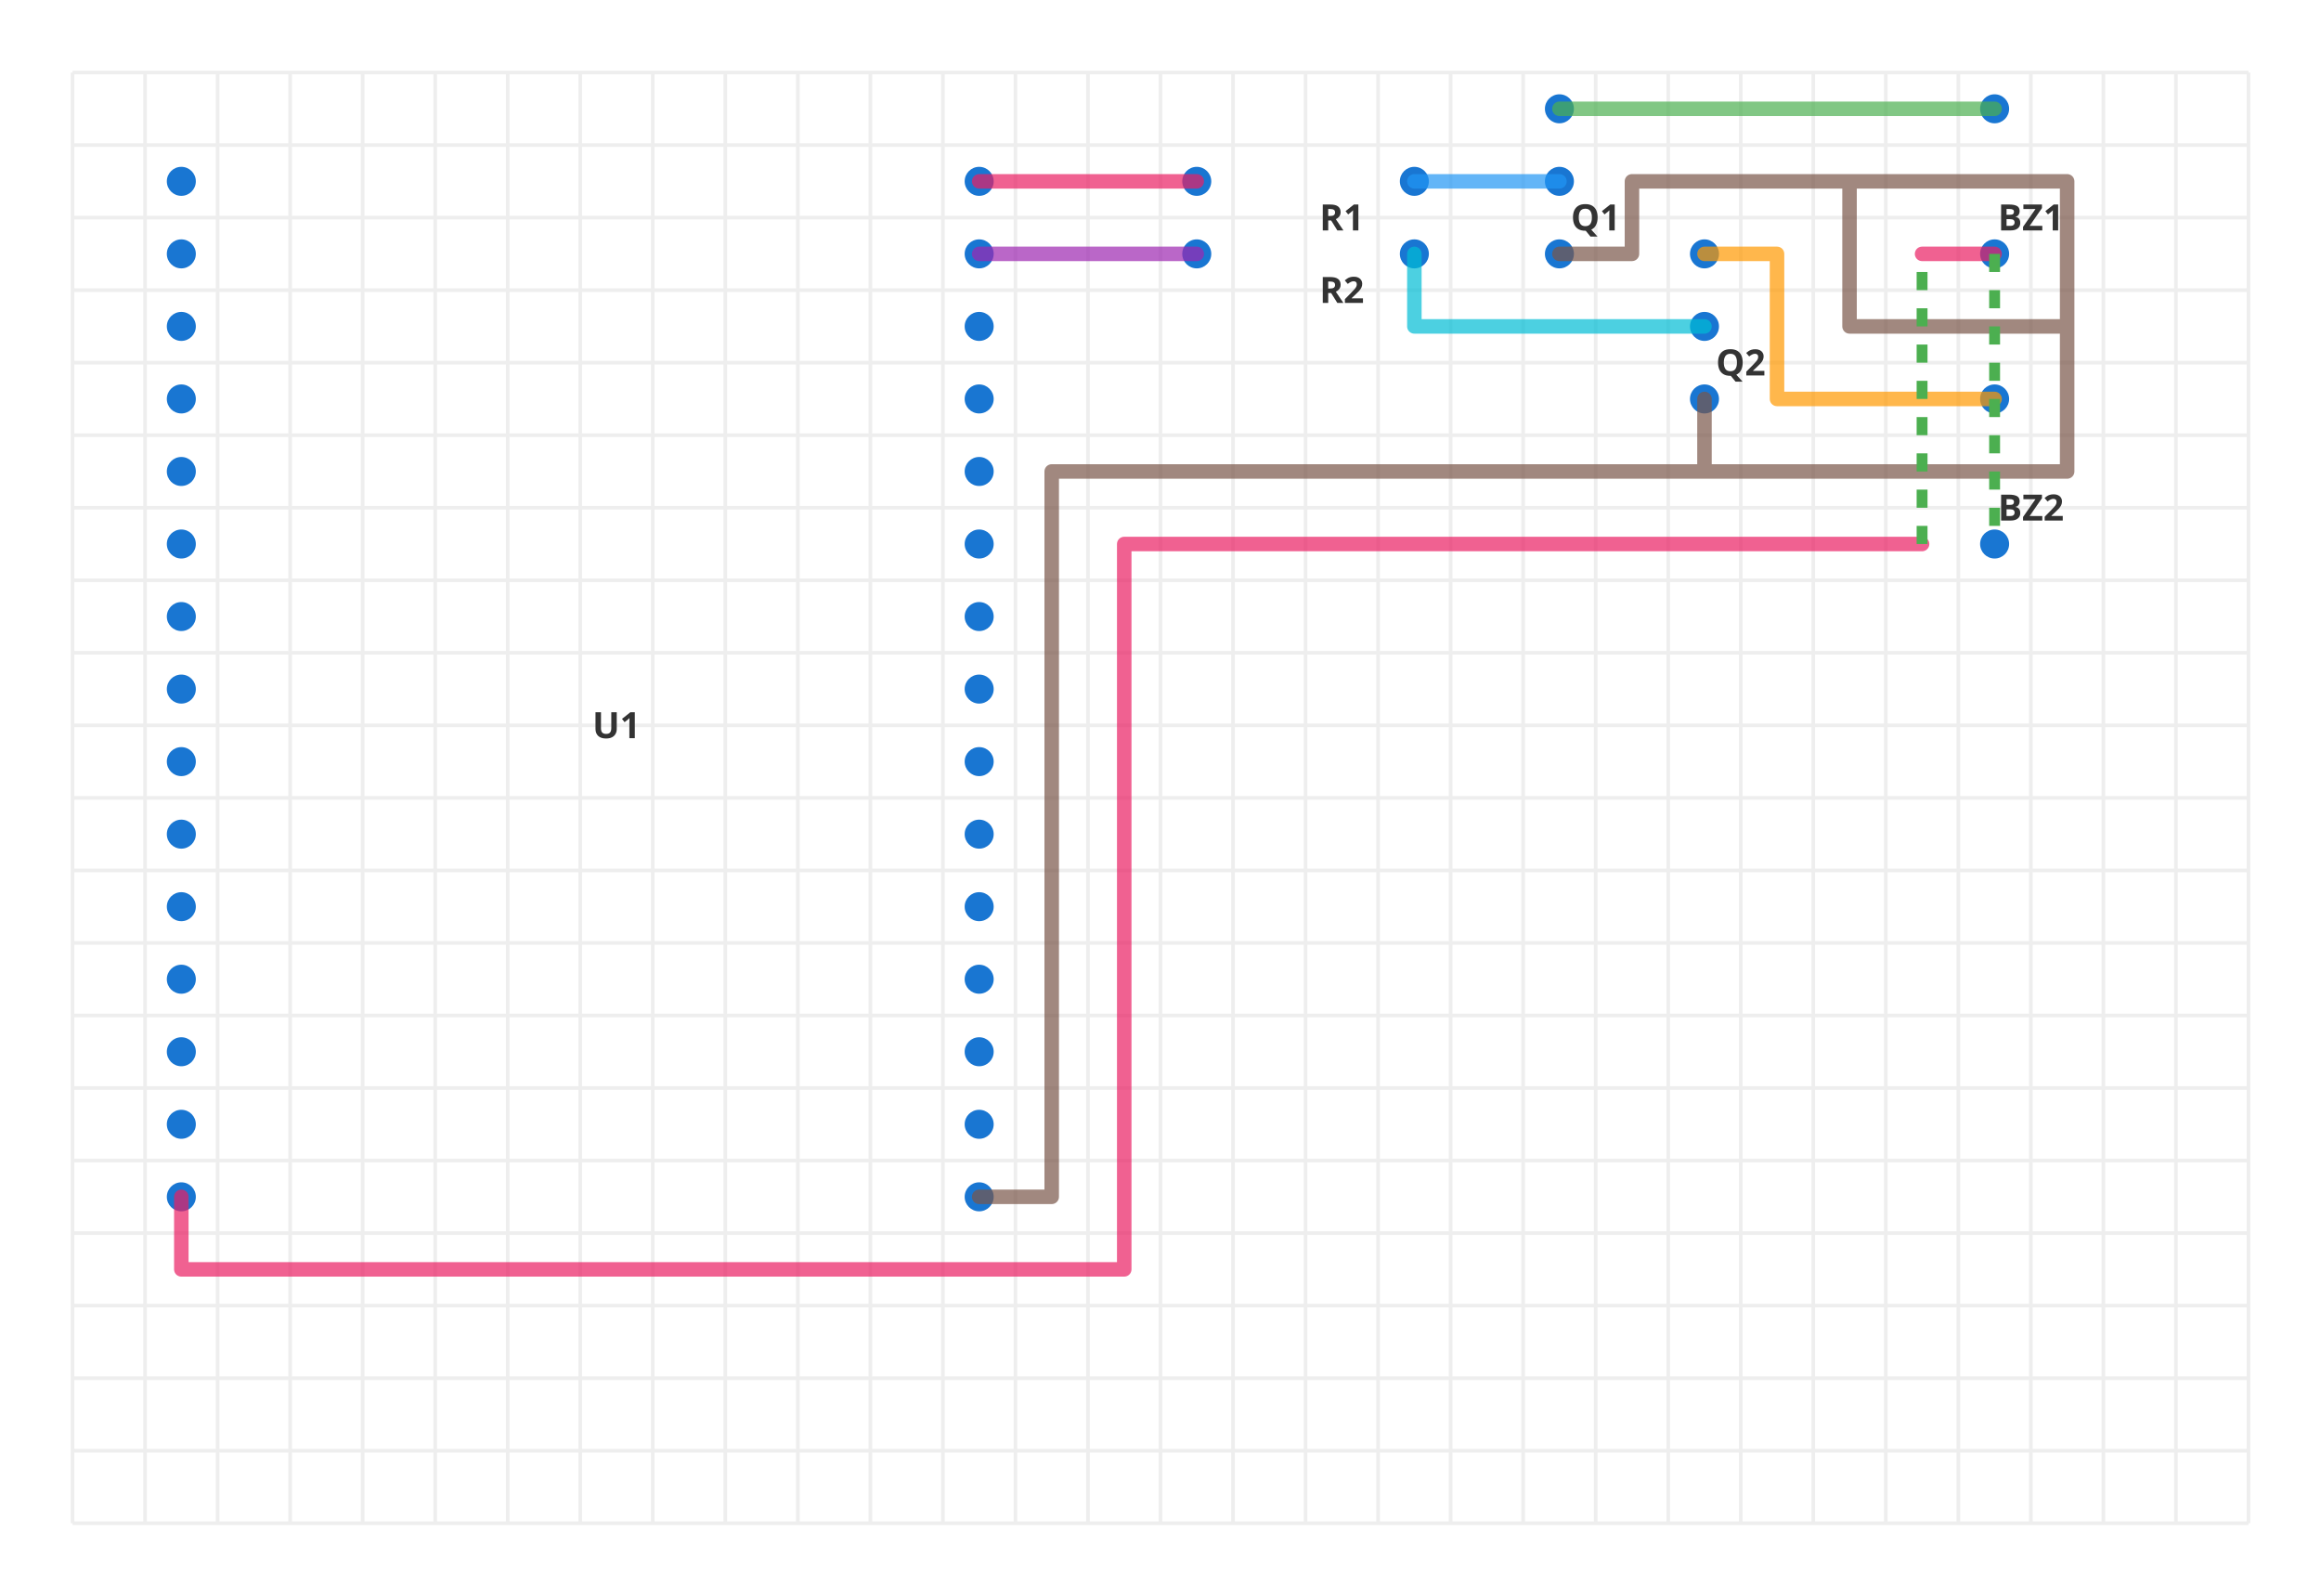
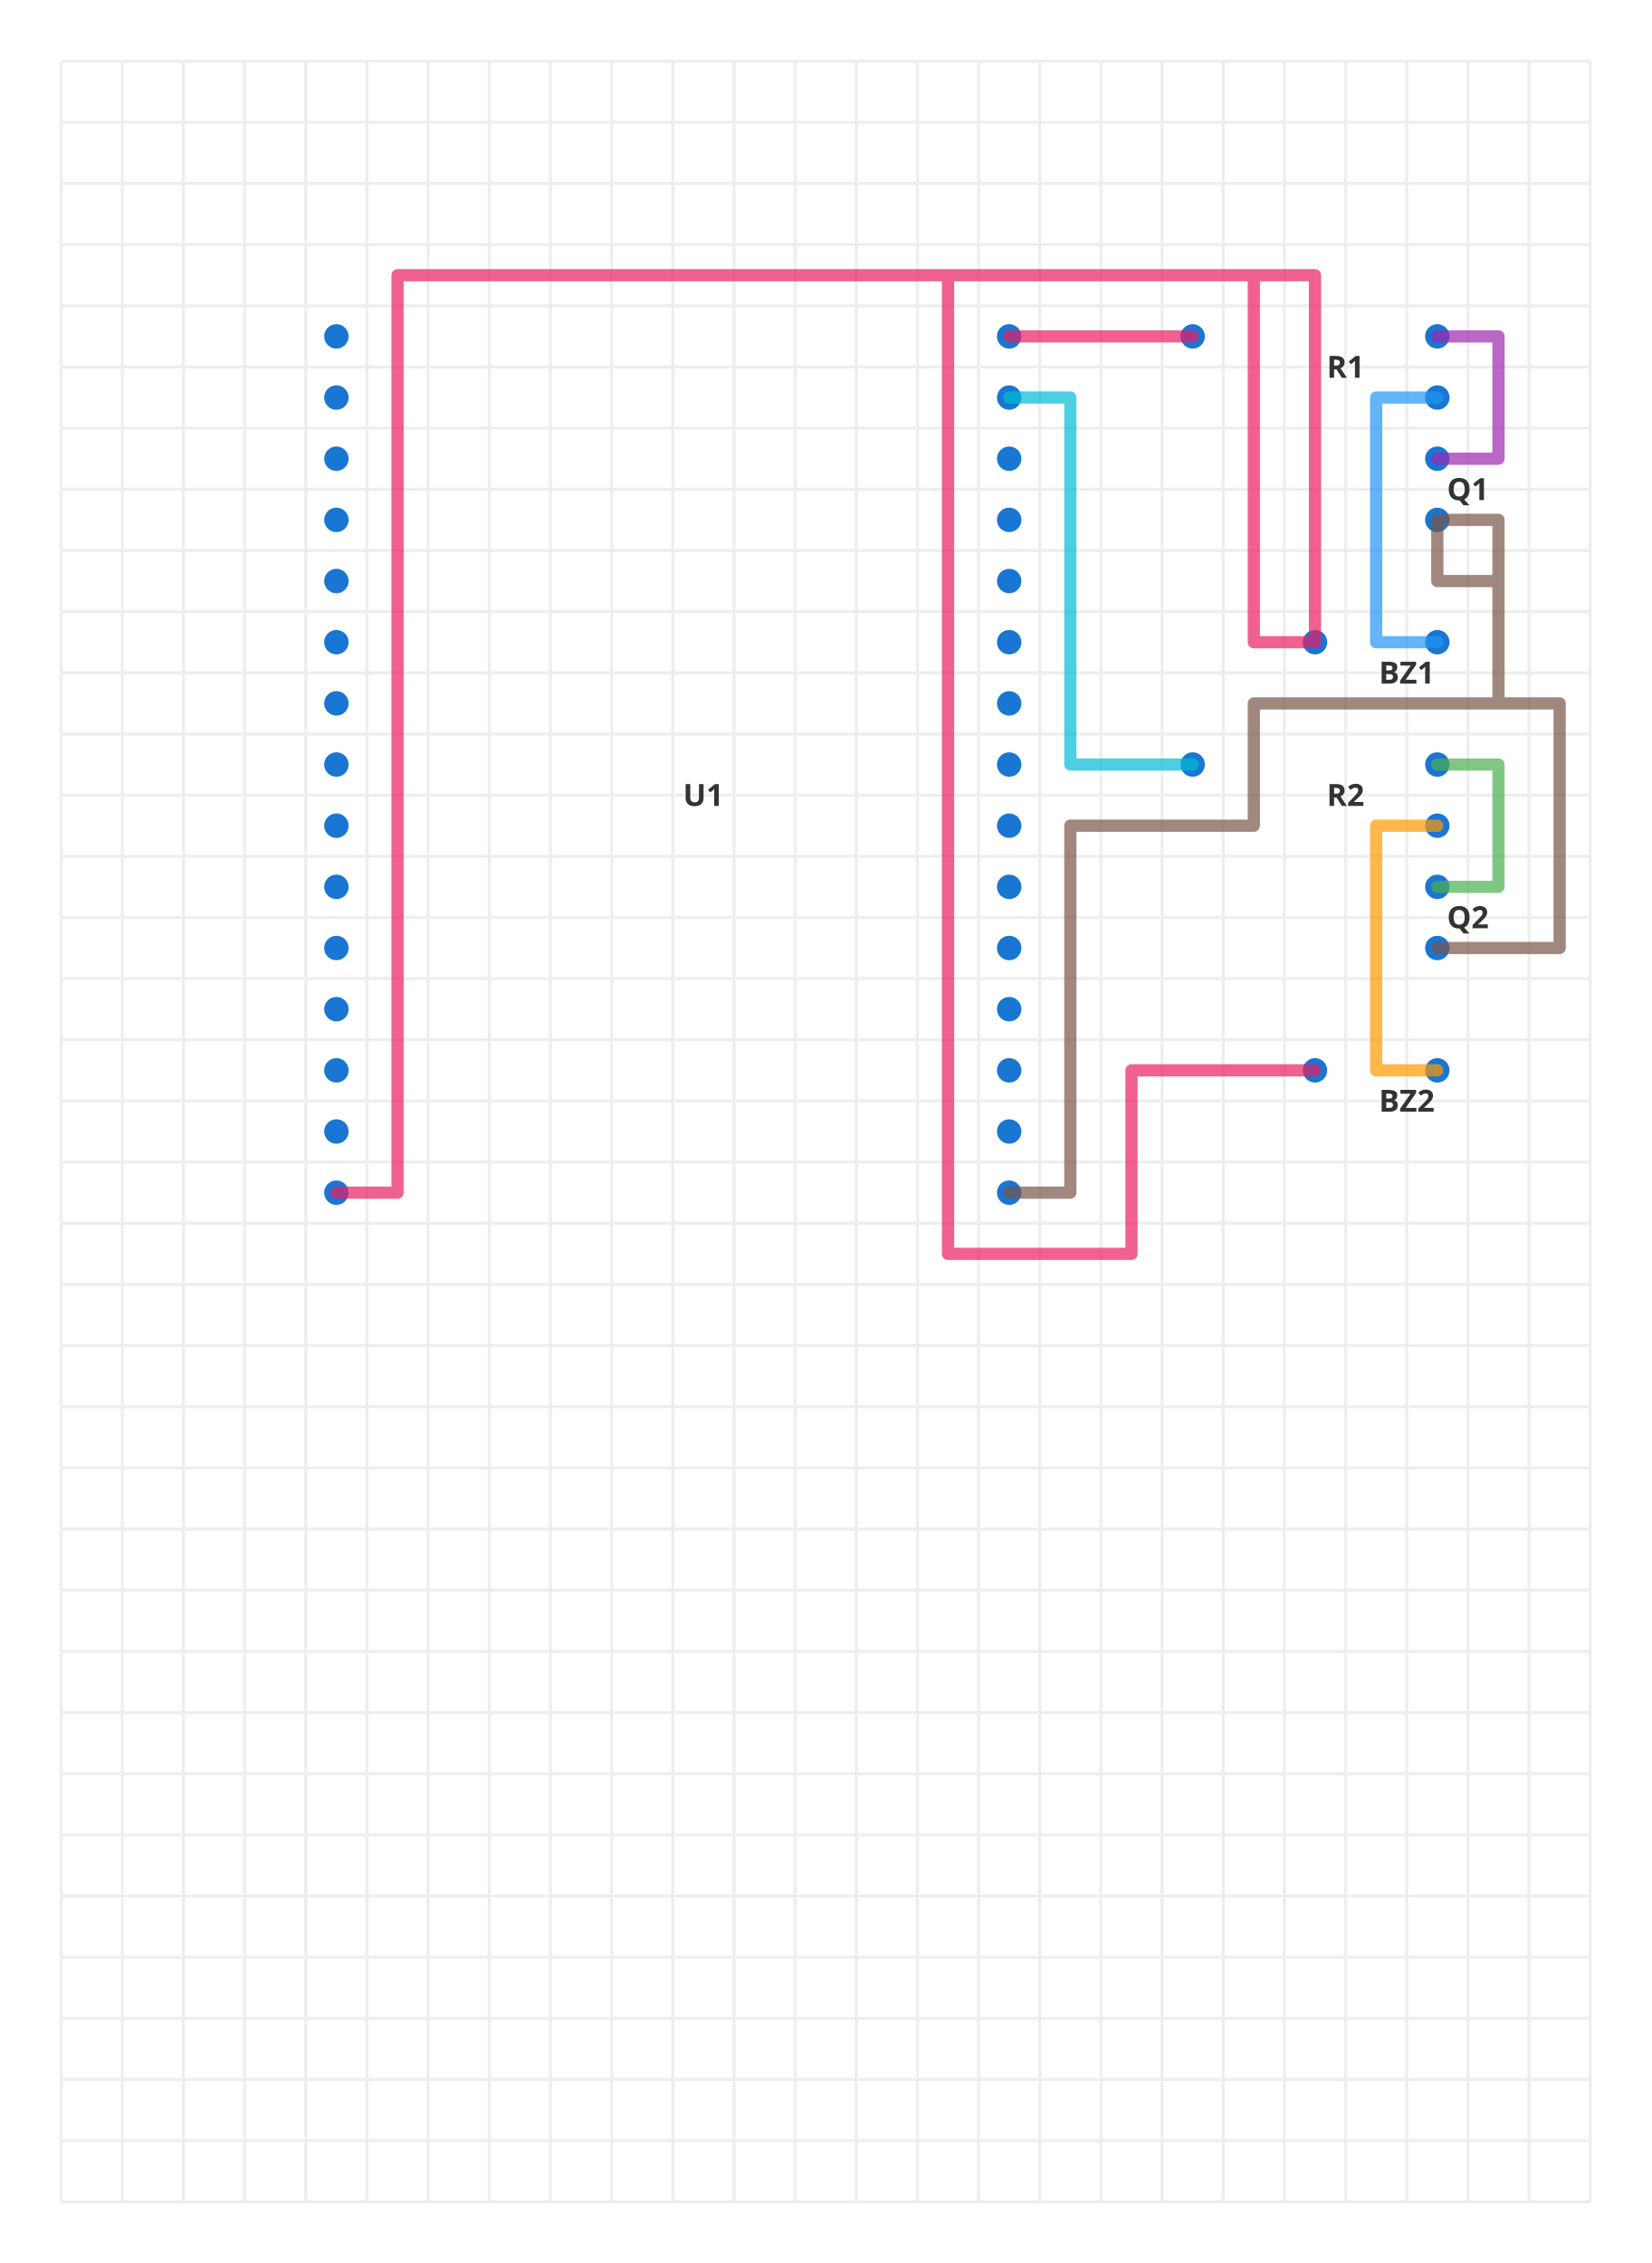
- <svg xmlns="http://www.w3.org/2000/svg" width="640" height="440" style="background: white; font-family: sans-serif;">
+ <svg xmlns="http://www.w3.org/2000/svg" width="540" height="740" style="background: white; font-family: sans-serif;">
  <defs>
    <style>
      .grid { stroke: #eee; stroke-width: 1; }
      .pin { fill: #1976d2; }
      .trace { fill: none; stroke-width: 4; stroke-linecap: round; stroke-linejoin: round; opacity: 0.7; }
      .comp-body { fill: rgba(100, 100, 100, 0.1); stroke: #666; stroke-width: 1; }
      .text { font-size: 10px; fill: #333; text-anchor: middle; dominant-baseline: middle; }
      .pin-label { font-size: 8px; fill: #666; }
    </style>
  </defs>
-   <line x1="20" y1="20" x2="20" y2="420" class="grid" />
-   <line x1="40" y1="20" x2="40" y2="420" class="grid" />
-   <line x1="60" y1="20" x2="60" y2="420" class="grid" />
-   <line x1="80" y1="20" x2="80" y2="420" class="grid" />
-   <line x1="100" y1="20" x2="100" y2="420" class="grid" />
-   <line x1="120" y1="20" x2="120" y2="420" class="grid" />
-   <line x1="140" y1="20" x2="140" y2="420" class="grid" />
-   <line x1="160" y1="20" x2="160" y2="420" class="grid" />
-   <line x1="180" y1="20" x2="180" y2="420" class="grid" />
-   <line x1="200" y1="20" x2="200" y2="420" class="grid" />
-   <line x1="220" y1="20" x2="220" y2="420" class="grid" />
-   <line x1="240" y1="20" x2="240" y2="420" class="grid" />
-   <line x1="260" y1="20" x2="260" y2="420" class="grid" />
-   <line x1="280" y1="20" x2="280" y2="420" class="grid" />
-   <line x1="300" y1="20" x2="300" y2="420" class="grid" />
-   <line x1="320" y1="20" x2="320" y2="420" class="grid" />
-   <line x1="340" y1="20" x2="340" y2="420" class="grid" />
-   <line x1="360" y1="20" x2="360" y2="420" class="grid" />
-   <line x1="380" y1="20" x2="380" y2="420" class="grid" />
-   <line x1="400" y1="20" x2="400" y2="420" class="grid" />
-   <line x1="420" y1="20" x2="420" y2="420" class="grid" />
-   <line x1="440" y1="20" x2="440" y2="420" class="grid" />
-   <line x1="460" y1="20" x2="460" y2="420" class="grid" />
-   <line x1="480" y1="20" x2="480" y2="420" class="grid" />
-   <line x1="500" y1="20" x2="500" y2="420" class="grid" />
-   <line x1="520" y1="20" x2="520" y2="420" class="grid" />
-   <line x1="540" y1="20" x2="540" y2="420" class="grid" />
-   <line x1="560" y1="20" x2="560" y2="420" class="grid" />
-   <line x1="580" y1="20" x2="580" y2="420" class="grid" />
-   <line x1="600" y1="20" x2="600" y2="420" class="grid" />
-   <line x1="620" y1="20" x2="620" y2="420" class="grid" />
-   <line x1="20" y1="20" x2="620" y2="20" class="grid" />
-   <line x1="20" y1="40" x2="620" y2="40" class="grid" />
-   <line x1="20" y1="60" x2="620" y2="60" class="grid" />
-   <line x1="20" y1="80" x2="620" y2="80" class="grid" />
-   <line x1="20" y1="100" x2="620" y2="100" class="grid" />
-   <line x1="20" y1="120" x2="620" y2="120" class="grid" />
-   <line x1="20" y1="140" x2="620" y2="140" class="grid" />
-   <line x1="20" y1="160" x2="620" y2="160" class="grid" />
-   <line x1="20" y1="180" x2="620" y2="180" class="grid" />
-   <line x1="20" y1="200" x2="620" y2="200" class="grid" />
-   <line x1="20" y1="220" x2="620" y2="220" class="grid" />
-   <line x1="20" y1="240" x2="620" y2="240" class="grid" />
-   <line x1="20" y1="260" x2="620" y2="260" class="grid" />
-   <line x1="20" y1="280" x2="620" y2="280" class="grid" />
-   <line x1="20" y1="300" x2="620" y2="300" class="grid" />
-   <line x1="20" y1="320" x2="620" y2="320" class="grid" />
-   <line x1="20" y1="340" x2="620" y2="340" class="grid" />
-   <line x1="20" y1="360" x2="620" y2="360" class="grid" />
-   <line x1="20" y1="380" x2="620" y2="380" class="grid" />
-   <line x1="20" y1="400" x2="620" y2="400" class="grid" />
-   <line x1="20" y1="420" x2="620" y2="420" class="grid" />
-   <text x="170" y="200" class="text" style="font-weight: bold;">U1</text>
-   <circle cx="50" cy="50" r="4" class="pin" />
-   <circle cx="50" cy="70" r="4" class="pin" />
-   <circle cx="50" cy="90" r="4" class="pin" />
-   <circle cx="50" cy="110" r="4" class="pin" />
-   <circle cx="50" cy="130" r="4" class="pin" />
-   <circle cx="50" cy="150" r="4" class="pin" />
-   <circle cx="50" cy="170" r="4" class="pin" />
-   <circle cx="50" cy="190" r="4" class="pin" />
-   <circle cx="50" cy="210" r="4" class="pin" />
-   <circle cx="50" cy="230" r="4" class="pin" />
-   <circle cx="50" cy="250" r="4" class="pin" />
-   <circle cx="50" cy="270" r="4" class="pin" />
-   <circle cx="50" cy="290" r="4" class="pin" />
-   <circle cx="50" cy="310" r="4" class="pin" />
-   <circle cx="50" cy="330" r="4" class="pin" />
-   <circle cx="270" cy="330" r="4" class="pin" />
-   <circle cx="270" cy="310" r="4" class="pin" />
-   <circle cx="270" cy="290" r="4" class="pin" />
-   <circle cx="270" cy="270" r="4" class="pin" />
-   <circle cx="270" cy="250" r="4" class="pin" />
-   <circle cx="270" cy="230" r="4" class="pin" />
-   <circle cx="270" cy="210" r="4" class="pin" />
-   <circle cx="270" cy="190" r="4" class="pin" />
-   <circle cx="270" cy="170" r="4" class="pin" />
-   <circle cx="270" cy="150" r="4" class="pin" />
-   <circle cx="270" cy="130" r="4" class="pin" />
-   <circle cx="270" cy="110" r="4" class="pin" />
-   <circle cx="270" cy="90" r="4" class="pin" />
-   <circle cx="270" cy="70" r="4" class="pin" />
-   <circle cx="270" cy="50" r="4" class="pin" />
-   <text x="370" y="60" class="text" style="font-weight: bold;">R1</text>
-   <circle cx="330" cy="50" r="4" class="pin" />
-   <circle cx="390" cy="50" r="4" class="pin" />
-   <text x="370" y="80" class="text" style="font-weight: bold;">R2</text>
-   <circle cx="330" cy="70" r="4" class="pin" />
-   <circle cx="390" cy="70" r="4" class="pin" />
-   <text x="440" y="60" class="text" style="font-weight: bold;">Q1</text>
-   <circle cx="430" cy="70" r="4" class="pin" />
-   <circle cx="430" cy="50" r="4" class="pin" />
-   <circle cx="430" cy="30" r="4" class="pin" />
-   <text x="480" y="100" class="text" style="font-weight: bold;">Q2</text>
+   <line x1="20" y1="20" x2="20" y2="720" class="grid" />
+   <line x1="40" y1="20" x2="40" y2="720" class="grid" />
+   <line x1="60" y1="20" x2="60" y2="720" class="grid" />
+   <line x1="80" y1="20" x2="80" y2="720" class="grid" />
+   <line x1="100" y1="20" x2="100" y2="720" class="grid" />
+   <line x1="120" y1="20" x2="120" y2="720" class="grid" />
+   <line x1="140" y1="20" x2="140" y2="720" class="grid" />
+   <line x1="160" y1="20" x2="160" y2="720" class="grid" />
+   <line x1="180" y1="20" x2="180" y2="720" class="grid" />
+   <line x1="200" y1="20" x2="200" y2="720" class="grid" />
+   <line x1="220" y1="20" x2="220" y2="720" class="grid" />
+   <line x1="240" y1="20" x2="240" y2="720" class="grid" />
+   <line x1="260" y1="20" x2="260" y2="720" class="grid" />
+   <line x1="280" y1="20" x2="280" y2="720" class="grid" />
+   <line x1="300" y1="20" x2="300" y2="720" class="grid" />
+   <line x1="320" y1="20" x2="320" y2="720" class="grid" />
+   <line x1="340" y1="20" x2="340" y2="720" class="grid" />
+   <line x1="360" y1="20" x2="360" y2="720" class="grid" />
+   <line x1="380" y1="20" x2="380" y2="720" class="grid" />
+   <line x1="400" y1="20" x2="400" y2="720" class="grid" />
+   <line x1="420" y1="20" x2="420" y2="720" class="grid" />
+   <line x1="440" y1="20" x2="440" y2="720" class="grid" />
+   <line x1="460" y1="20" x2="460" y2="720" class="grid" />
+   <line x1="480" y1="20" x2="480" y2="720" class="grid" />
+   <line x1="500" y1="20" x2="500" y2="720" class="grid" />
+   <line x1="520" y1="20" x2="520" y2="720" class="grid" />
+   <line x1="20" y1="20" x2="520" y2="20" class="grid" />
+   <line x1="20" y1="40" x2="520" y2="40" class="grid" />
+   <line x1="20" y1="60" x2="520" y2="60" class="grid" />
+   <line x1="20" y1="80" x2="520" y2="80" class="grid" />
+   <line x1="20" y1="100" x2="520" y2="100" class="grid" />
+   <line x1="20" y1="120" x2="520" y2="120" class="grid" />
+   <line x1="20" y1="140" x2="520" y2="140" class="grid" />
+   <line x1="20" y1="160" x2="520" y2="160" class="grid" />
+   <line x1="20" y1="180" x2="520" y2="180" class="grid" />
+   <line x1="20" y1="200" x2="520" y2="200" class="grid" />
+   <line x1="20" y1="220" x2="520" y2="220" class="grid" />
+   <line x1="20" y1="240" x2="520" y2="240" class="grid" />
+   <line x1="20" y1="260" x2="520" y2="260" class="grid" />
+   <line x1="20" y1="280" x2="520" y2="280" class="grid" />
+   <line x1="20" y1="300" x2="520" y2="300" class="grid" />
+   <line x1="20" y1="320" x2="520" y2="320" class="grid" />
+   <line x1="20" y1="340" x2="520" y2="340" class="grid" />
+   <line x1="20" y1="360" x2="520" y2="360" class="grid" />
+   <line x1="20" y1="380" x2="520" y2="380" class="grid" />
+   <line x1="20" y1="400" x2="520" y2="400" class="grid" />
+   <line x1="20" y1="420" x2="520" y2="420" class="grid" />
+   <line x1="20" y1="440" x2="520" y2="440" class="grid" />
+   <line x1="20" y1="460" x2="520" y2="460" class="grid" />
+   <line x1="20" y1="480" x2="520" y2="480" class="grid" />
+   <line x1="20" y1="500" x2="520" y2="500" class="grid" />
+   <line x1="20" y1="520" x2="520" y2="520" class="grid" />
+   <line x1="20" y1="540" x2="520" y2="540" class="grid" />
+   <line x1="20" y1="560" x2="520" y2="560" class="grid" />
+   <line x1="20" y1="580" x2="520" y2="580" class="grid" />
+   <line x1="20" y1="600" x2="520" y2="600" class="grid" />
+   <line x1="20" y1="620" x2="520" y2="620" class="grid" />
+   <line x1="20" y1="640" x2="520" y2="640" class="grid" />
+   <line x1="20" y1="660" x2="520" y2="660" class="grid" />
+   <line x1="20" y1="680" x2="520" y2="680" class="grid" />
+   <line x1="20" y1="700" x2="520" y2="700" class="grid" />
+   <line x1="20" y1="720" x2="520" y2="720" class="grid" />
+   <text x="230" y="260" class="text" style="font-weight: bold;">U1</text>
+   <circle cx="110" cy="110" r="4" class="pin" />
+   <circle cx="110" cy="130" r="4" class="pin" />
+   <circle cx="110" cy="150" r="4" class="pin" />
+   <circle cx="110" cy="170" r="4" class="pin" />
+   <circle cx="110" cy="190" r="4" class="pin" />
+   <circle cx="110" cy="210" r="4" class="pin" />
+   <circle cx="110" cy="230" r="4" class="pin" />
+   <circle cx="110" cy="250" r="4" class="pin" />
+   <circle cx="110" cy="270" r="4" class="pin" />
+   <circle cx="110" cy="290" r="4" class="pin" />
+   <circle cx="110" cy="310" r="4" class="pin" />
+   <circle cx="110" cy="330" r="4" class="pin" />
+   <circle cx="110" cy="350" r="4" class="pin" />
+   <circle cx="110" cy="370" r="4" class="pin" />
+   <circle cx="110" cy="390" r="4" class="pin" />
+   <circle cx="330" cy="390" r="4" class="pin" />
+   <circle cx="330" cy="370" r="4" class="pin" />
+   <circle cx="330" cy="350" r="4" class="pin" />
+   <circle cx="330" cy="330" r="4" class="pin" />
+   <circle cx="330" cy="310" r="4" class="pin" />
+   <circle cx="330" cy="290" r="4" class="pin" />
+   <circle cx="330" cy="270" r="4" class="pin" />
+   <circle cx="330" cy="250" r="4" class="pin" />
+   <circle cx="330" cy="230" r="4" class="pin" />
+   <circle cx="330" cy="210" r="4" class="pin" />
+   <circle cx="330" cy="190" r="4" class="pin" />
+   <circle cx="330" cy="170" r="4" class="pin" />
+   <circle cx="330" cy="150" r="4" class="pin" />
+   <circle cx="330" cy="130" r="4" class="pin" />
+   <circle cx="330" cy="110" r="4" class="pin" />
+   <text x="440" y="120" class="text" style="font-weight: bold;">R1</text>
+   <circle cx="390" cy="110" r="4" class="pin" />
  <circle cx="470" cy="110" r="4" class="pin" />
-   <circle cx="470" cy="90" r="4" class="pin" />
-   <circle cx="470" cy="70" r="4" class="pin" />
-   <text x="560" y="60" class="text" style="font-weight: bold;">BZ1</text>
-   <circle cx="550" cy="70" r="4" class="pin" />
-   <circle cx="550" cy="30" r="4" class="pin" />
-   <text x="560" y="140" class="text" style="font-weight: bold;">BZ2</text>
-   <circle cx="550" cy="150" r="4" class="pin" />
-   <circle cx="550" cy="110" r="4" class="pin" />
-   <path d="M 270 50 L 290 50 M 290 50 L 310 50 M 310 50 L 330 50 " class="trace" stroke="#e91e63" />
-   <path d="M 270 70 L 290 70 M 290 70 L 310 70 M 310 70 L 330 70 " class="trace" stroke="#9c27b0" />
-   <path d="M 390 50 L 410 50 M 410 50 L 430 50 " class="trace" stroke="#2196f3" />
-   <path d="M 390 70 L 390 90 M 390 90 L 410 90 M 410 90 L 430 90 M 430 90 L 450 90 M 450 90 L 470 90 " class="trace" stroke="#00bcd4" />
-   <path d="M 430 30 L 450 30 M 450 30 L 470 30 M 470 30 L 490 30 M 490 30 L 510 30 M 510 30 L 530 30 M 530 30 L 550 30 " class="trace" stroke="#4caf50" />
-   <path d="M 470 70 L 490 70 M 490 70 L 490 90 M 490 90 L 490 110 M 490 110 L 510 110 M 510 110 L 530 110 M 530 110 L 550 110 " class="trace" stroke="#ff9800" />
-   <path d="M 270 330 L 290 330 M 290 330 L 290 310 M 290 310 L 290 290 M 290 290 L 290 270 M 290 270 L 290 250 M 290 250 L 290 230 M 290 230 L 290 210 M 290 210 L 290 190 M 290 190 L 290 170 M 290 170 L 290 150 M 290 150 L 290 130 M 290 130 L 310 130 M 310 130 L 330 130 M 330 130 L 350 130 M 350 130 L 370 130 M 370 130 L 390 130 M 390 130 L 410 130 M 410 130 L 430 130 M 430 130 L 450 130 M 450 130 L 470 130 M 470 130 L 490 130 M 490 130 L 510 130 M 510 130 L 530 130 M 530 130 L 550 130 M 550 130 L 570 130 M 570 130 L 570 110 M 570 110 L 570 90 M 570 90 L 570 70 M 570 70 L 570 50 M 570 50 L 550 50 M 550 50 L 530 50 M 530 50 L 510 50 M 510 50 L 490 50 M 490 50 L 470 50 M 470 50 L 450 50 M 450 50 L 450 70 M 450 70 L 430 70 M 430 70 L 450 70 M 450 70 L 450 50 M 450 50 L 470 50 M 470 50 L 490 50 M 490 50 L 510 50 M 510 50 L 510 70 M 510 70 L 510 90 M 510 90 L 530 90 M 530 90 L 550 90 M 550 90 L 570 90 M 570 90 L 570 110 M 570 110 L 570 130 M 570 130 L 550 130 M 550 130 L 530 130 M 530 130 L 510 130 M 510 130 L 490 130 M 490 130 L 470 130 M 470 130 L 470 110 " class="trace" stroke="#795548" />
-   <path d="M 50 330 L 50 350 M 50 350 L 70 350 M 70 350 L 90 350 M 90 350 L 110 350 M 110 350 L 130 350 M 130 350 L 150 350 M 150 350 L 170 350 M 170 350 L 190 350 M 190 350 L 210 350 M 210 350 L 230 350 M 230 350 L 250 350 M 250 350 L 270 350 M 270 350 L 290 350 M 290 350 L 310 350 M 310 350 L 310 330 M 310 330 L 310 310 M 310 310 L 310 290 M 310 290 L 310 270 M 310 270 L 310 250 M 310 250 L 310 230 M 310 230 L 310 210 M 310 210 L 310 190 M 310 190 L 310 170 M 310 170 L 310 150 M 310 150 L 330 150 M 330 150 L 350 150 M 350 150 L 370 150 M 370 150 L 390 150 M 390 150 L 410 150 M 410 150 L 430 150 M 430 150 L 450 150 M 450 150 L 470 150 M 470 150 L 490 150 M 490 150 L 510 150 M 510 150 L 530 150 M 530 70 L 550 70 " class="trace" stroke="#e91e63" />
-   <line x1="530" y1="150" x2="530" y2="130" stroke="#4caf50" stroke-width="3" stroke-dasharray="5,5" opacity="1" />
-   <line x1="530" y1="130" x2="530" y2="110" stroke="#4caf50" stroke-width="3" stroke-dasharray="5,5" opacity="1" />
-   <line x1="530" y1="110" x2="530" y2="90" stroke="#4caf50" stroke-width="3" stroke-dasharray="5,5" opacity="1" />
-   <line x1="530" y1="90" x2="530" y2="70" stroke="#4caf50" stroke-width="3" stroke-dasharray="5,5" opacity="1" />
-   <line x1="550" y1="70" x2="550" y2="90" stroke="#4caf50" stroke-width="3" stroke-dasharray="5,5" opacity="1" />
-   <line x1="550" y1="90" x2="550" y2="110" stroke="#4caf50" stroke-width="3" stroke-dasharray="5,5" opacity="1" />
-   <line x1="550" y1="110" x2="550" y2="130" stroke="#4caf50" stroke-width="3" stroke-dasharray="5,5" opacity="1" />
-   <line x1="550" y1="130" x2="550" y2="150" stroke="#4caf50" stroke-width="3" stroke-dasharray="5,5" opacity="1" />
+   <text x="480" y="160" class="text" style="font-weight: bold;">Q1</text>
+   <circle cx="470" cy="170" r="4" class="pin" />
+   <circle cx="470" cy="150" r="4" class="pin" />
+   <circle cx="470" cy="130" r="4" class="pin" />
+   <text x="460" y="220" class="text" style="font-weight: bold;">BZ1</text>
+   <circle cx="430" cy="210" r="4" class="pin" />
+   <circle cx="470" cy="210" r="4" class="pin" />
+   <text x="440" y="260" class="text" style="font-weight: bold;">R2</text>
+   <circle cx="390" cy="250" r="4" class="pin" />
+   <circle cx="470" cy="250" r="4" class="pin" />
+   <text x="480" y="300" class="text" style="font-weight: bold;">Q2</text>
+   <circle cx="470" cy="310" r="4" class="pin" />
+   <circle cx="470" cy="290" r="4" class="pin" />
+   <circle cx="470" cy="270" r="4" class="pin" />
+   <text x="460" y="360" class="text" style="font-weight: bold;">BZ2</text>
+   <circle cx="430" cy="350" r="4" class="pin" />
+   <circle cx="470" cy="350" r="4" class="pin" />
+   <path d="M 330 110 L 350 110 M 350 110 L 370 110 M 370 110 L 390 110 " class="trace" stroke="#e91e63" />
+   <path d="M 470 110 L 490 110 M 490 110 L 490 130 M 490 130 L 490 150 M 490 150 L 470 150 " class="trace" stroke="#9c27b0" />
+   <path d="M 470 130 L 450 130 M 450 130 L 450 150 M 450 150 L 450 170 M 450 170 L 450 190 M 450 190 L 450 210 M 450 210 L 470 210 " class="trace" stroke="#2196f3" />
+   <path d="M 330 130 L 350 130 M 350 130 L 350 150 M 350 150 L 350 170 M 350 170 L 350 190 M 350 190 L 350 210 M 350 210 L 350 230 M 350 230 L 350 250 M 350 250 L 370 250 M 370 250 L 390 250 " class="trace" stroke="#00bcd4" />
+   <path d="M 470 250 L 490 250 M 490 250 L 490 270 M 490 270 L 490 290 M 490 290 L 470 290 " class="trace" stroke="#4caf50" />
+   <path d="M 470 270 L 450 270 M 450 270 L 450 290 M 450 290 L 450 310 M 450 310 L 450 330 M 450 330 L 450 350 M 450 350 L 470 350 " class="trace" stroke="#ff9800" />
+   <path d="M 330 390 L 350 390 M 350 390 L 350 370 M 350 370 L 350 350 M 350 350 L 350 330 M 350 330 L 350 310 M 350 310 L 350 290 M 350 290 L 350 270 M 350 270 L 370 270 M 370 270 L 390 270 M 390 270 L 410 270 M 410 270 L 410 250 M 410 250 L 410 230 M 410 230 L 430 230 M 430 230 L 450 230 M 450 230 L 470 230 M 470 230 L 490 230 M 490 230 L 490 210 M 490 210 L 490 190 M 490 190 L 490 170 M 490 170 L 470 170 M 470 170 L 470 190 M 470 190 L 490 190 M 490 190 L 490 210 M 490 210 L 490 230 M 490 230 L 510 230 M 510 230 L 510 250 M 510 250 L 510 270 M 510 270 L 510 290 M 510 290 L 510 310 M 510 310 L 490 310 M 490 310 L 470 310 " class="trace" stroke="#795548" />
+   <path d="M 110 390 L 130 390 M 130 390 L 130 370 M 130 370 L 130 350 M 130 350 L 130 330 M 130 330 L 130 310 M 130 310 L 130 290 M 130 290 L 130 270 M 130 270 L 130 250 M 130 250 L 130 230 M 130 230 L 130 210 M 130 210 L 130 190 M 130 190 L 130 170 M 130 170 L 130 150 M 130 150 L 130 130 M 130 130 L 130 110 M 130 110 L 130 90 M 130 90 L 150 90 M 150 90 L 170 90 M 170 90 L 190 90 M 190 90 L 210 90 M 210 90 L 230 90 M 230 90 L 250 90 M 250 90 L 270 90 M 270 90 L 290 90 M 290 90 L 310 90 M 310 90 L 330 90 M 330 90 L 350 90 M 350 90 L 370 90 M 370 90 L 390 90 M 390 90 L 410 90 M 410 90 L 410 110 M 410 110 L 410 130 M 410 130 L 410 150 M 410 150 L 410 170 M 410 170 L 410 190 M 410 190 L 410 210 M 410 210 L 430 210 M 430 210 L 430 190 M 430 190 L 430 170 M 430 170 L 430 150 M 430 150 L 430 130 M 430 130 L 430 110 M 430 110 L 430 90 M 430 90 L 410 90 M 410 90 L 390 90 M 390 90 L 370 90 M 370 90 L 350 90 M 350 90 L 330 90 M 330 90 L 310 90 M 310 90 L 310 110 M 310 110 L 310 130 M 310 130 L 310 150 M 310 150 L 310 170 M 310 170 L 310 190 M 310 190 L 310 210 M 310 210 L 310 230 M 310 230 L 310 250 M 310 250 L 310 270 M 310 270 L 310 290 M 310 290 L 310 310 M 310 310 L 310 330 M 310 330 L 310 350 M 310 350 L 310 370 M 310 370 L 310 390 M 310 390 L 310 410 M 310 410 L 330 410 M 330 410 L 350 410 M 350 410 L 370 410 M 370 410 L 370 390 M 370 390 L 370 370 M 370 370 L 370 350 M 370 350 L 390 350 M 390 350 L 410 350 M 410 350 L 430 350 " class="trace" stroke="#e91e63" />
</svg>
